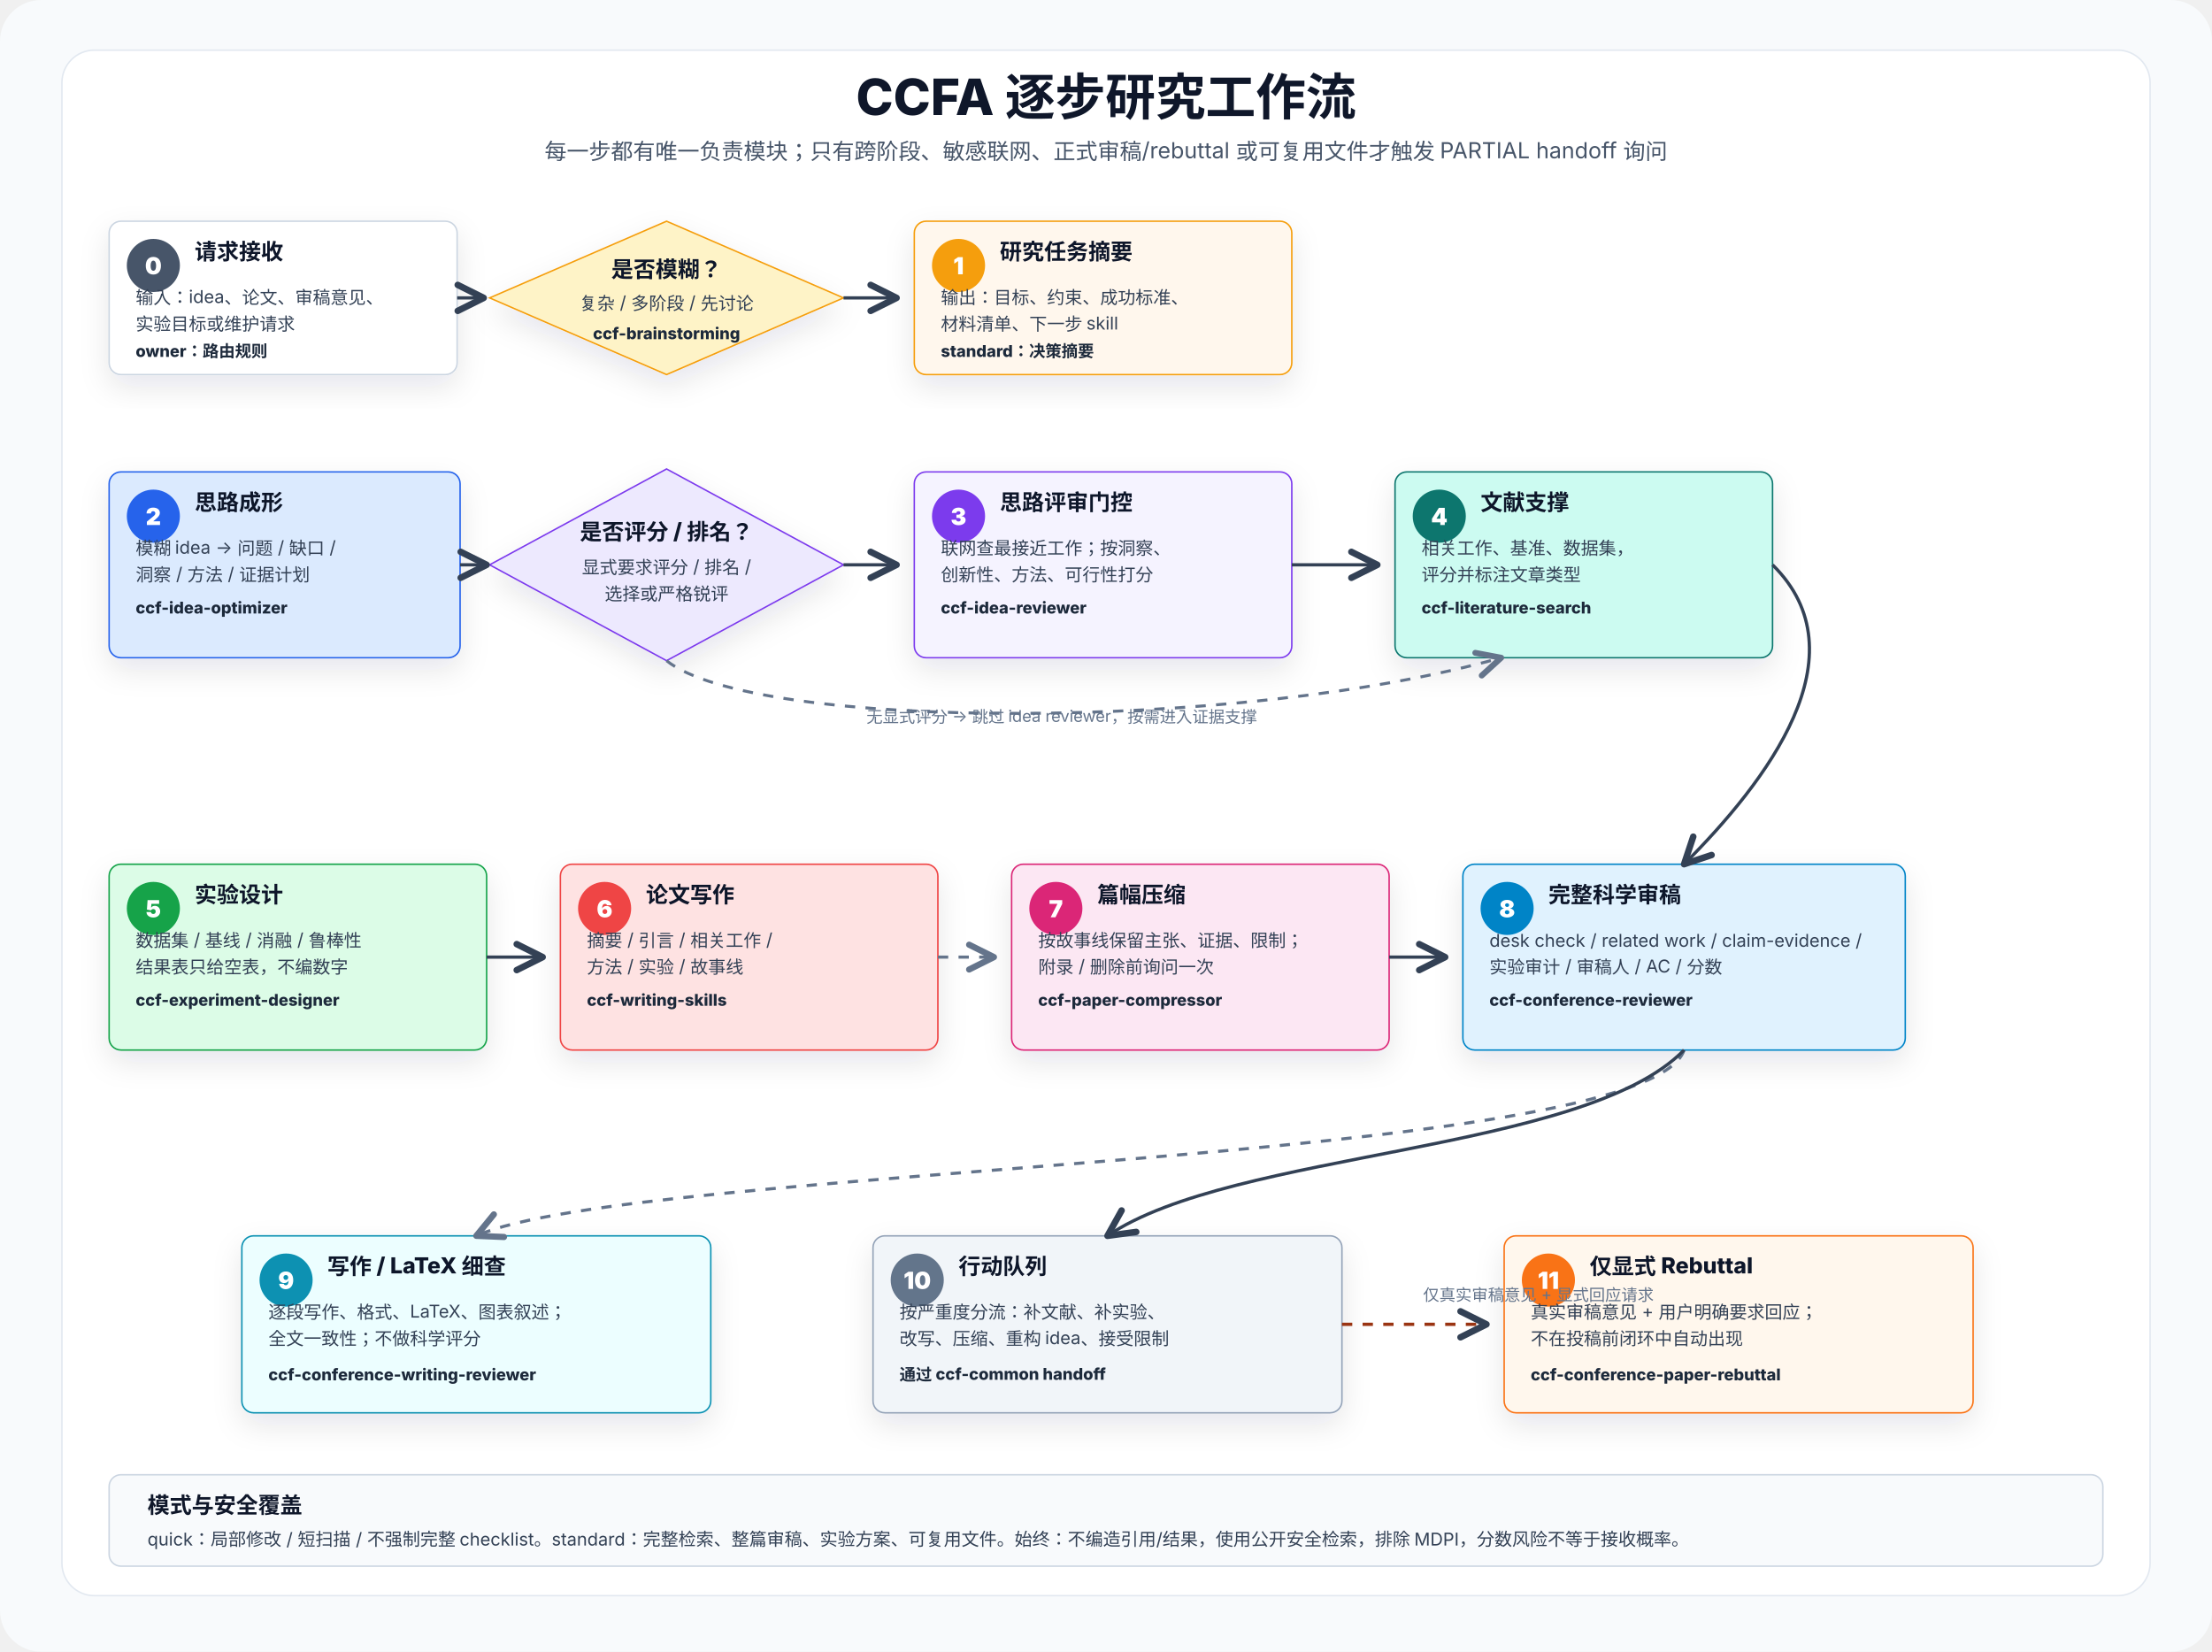
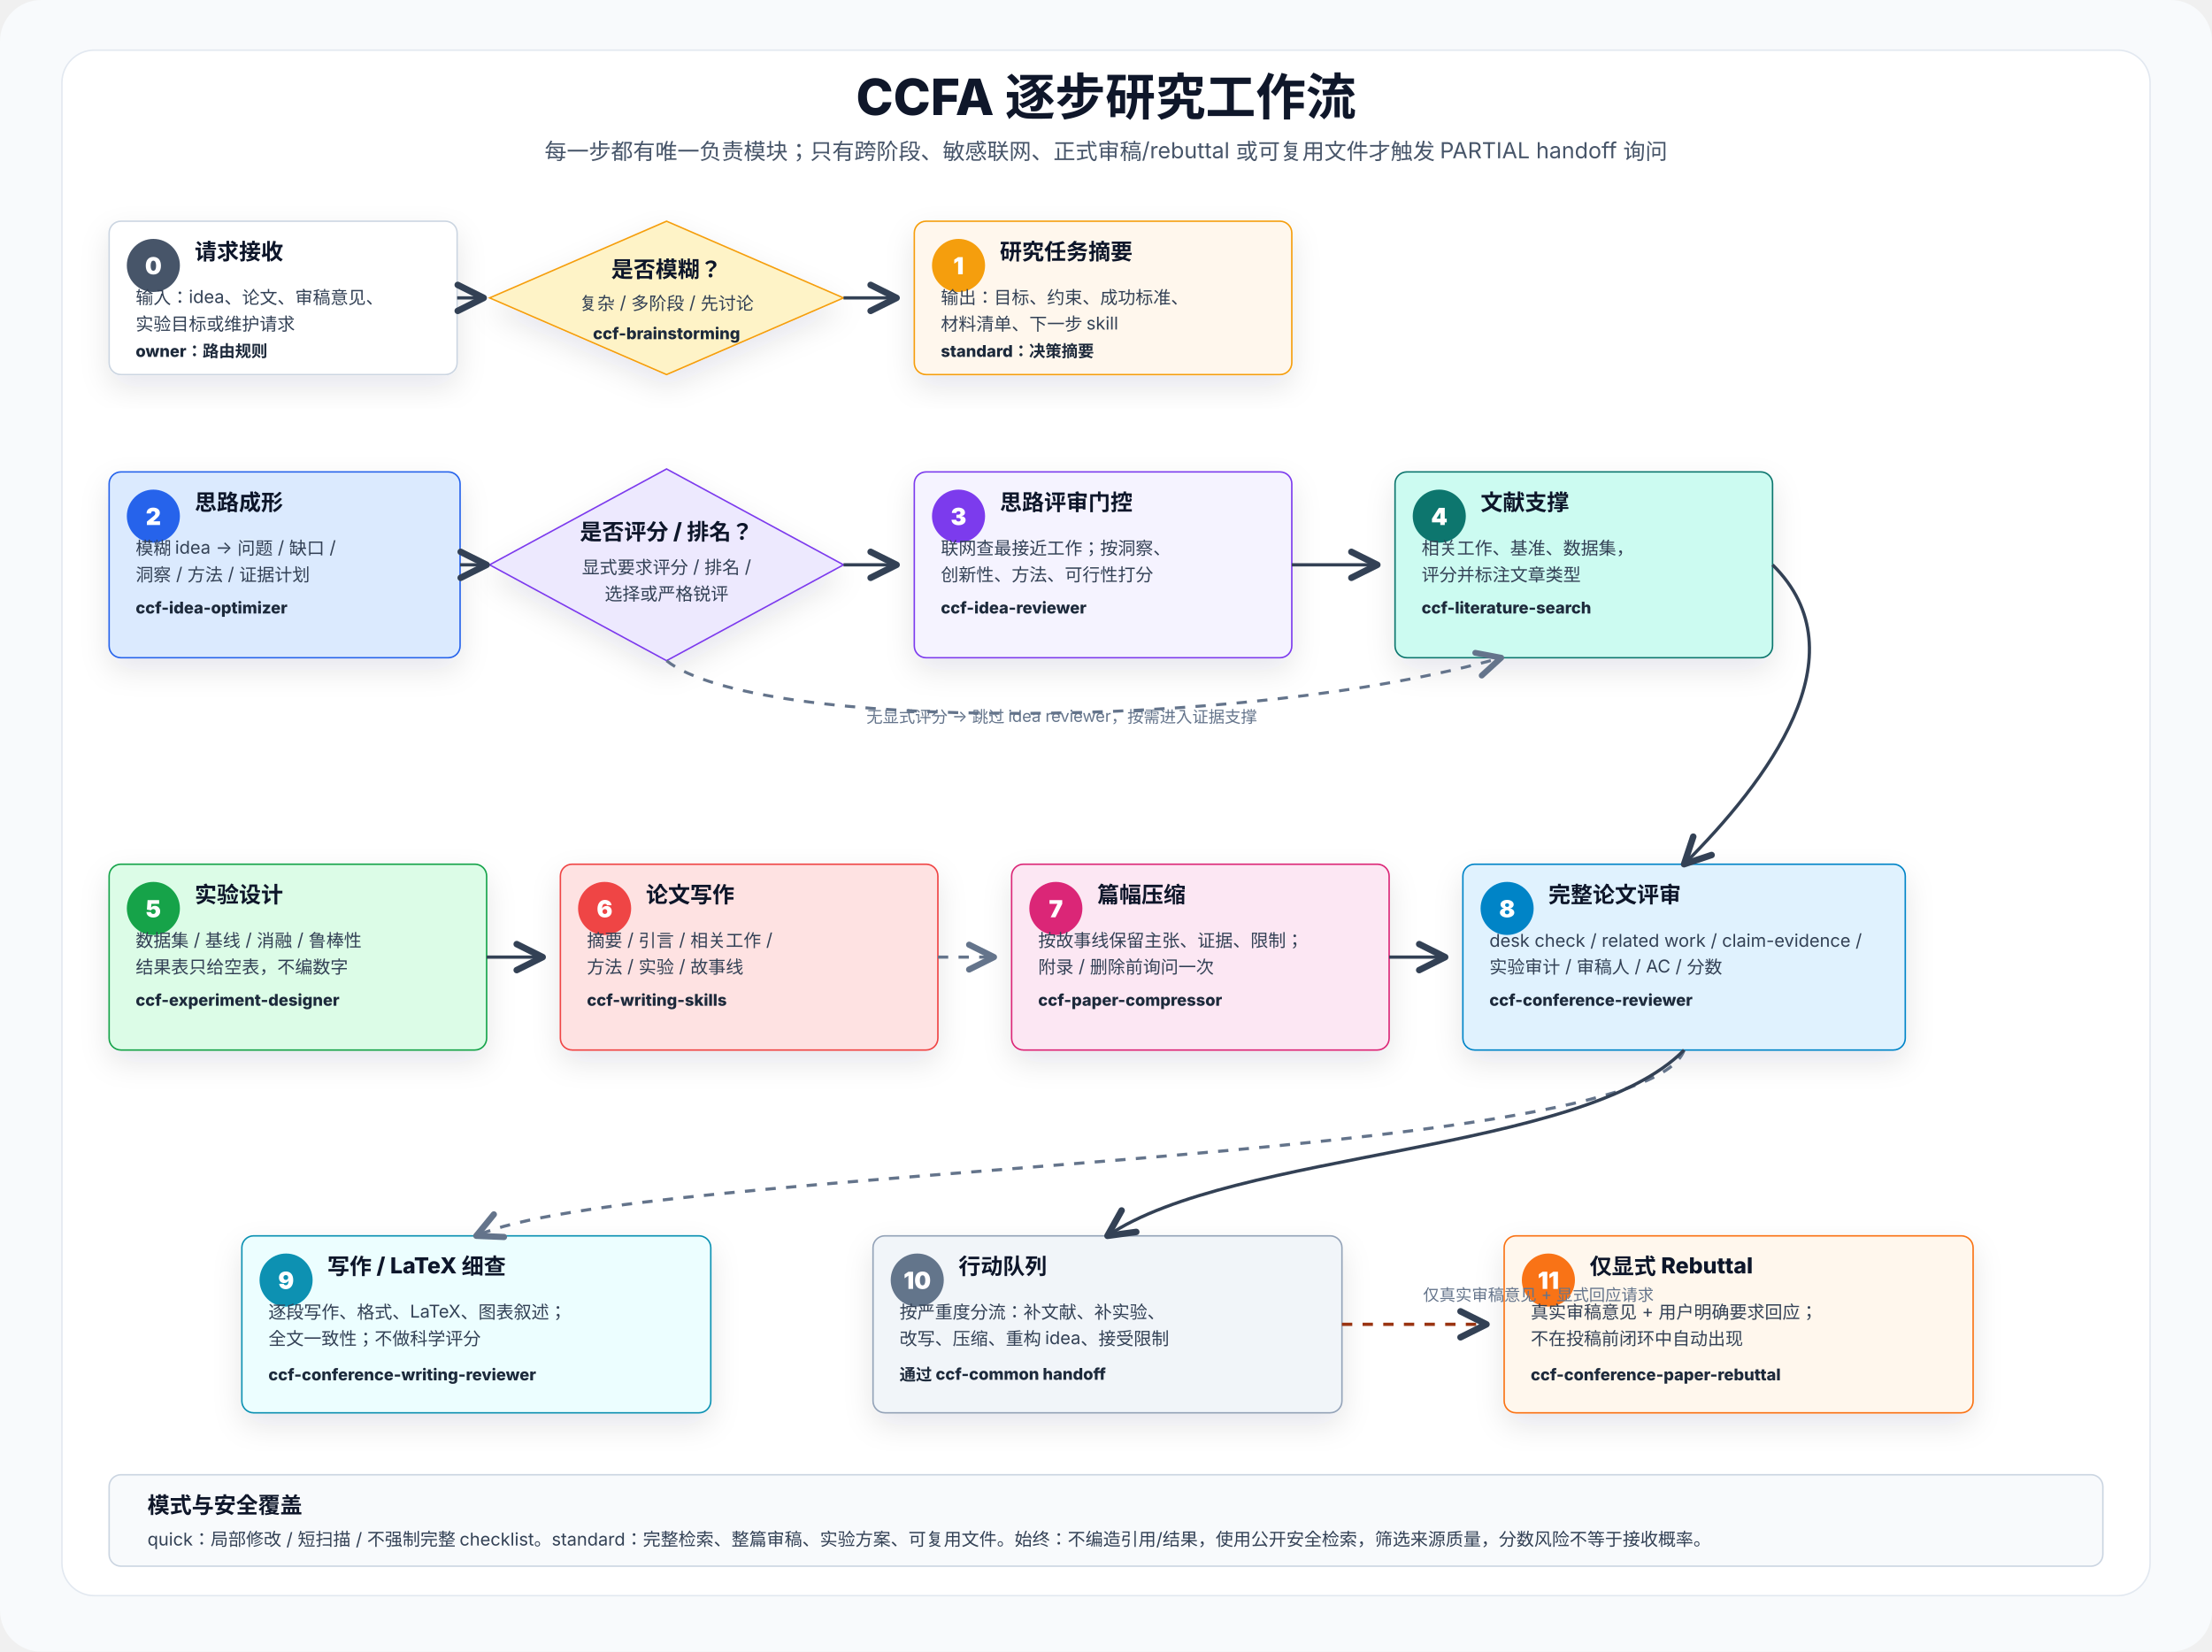
<svg xmlns="http://www.w3.org/2000/svg" width="1500" height="1120" viewBox="0 0 1500 1120" fill="none" role="img" aria-labelledby="title desc">
  <defs>
    <filter id="shadow" x="-12%" y="-18%" width="124%" height="140%" color-interpolation-filters="sRGB">
      <feDropShadow dx="0" dy="8" stdDeviation="10" flood-color="#0f172a" flood-opacity="0.1" />
    </filter>
    <marker id="arrow" markerWidth="12" markerHeight="12" refX="10" refY="6" orient="auto" markerUnits="strokeWidth">
      <path d="M2 2L10 6L2 10" stroke="#334155" stroke-width="2" stroke-linecap="round" stroke-linejoin="round" />
    </marker>
    <marker id="arrowMuted" markerWidth="12" markerHeight="12" refX="10" refY="6" orient="auto" markerUnits="strokeWidth">
      <path d="M2 2L10 6L2 10" stroke="#64748b" stroke-width="2" stroke-linecap="round" stroke-linejoin="round" />
    </marker>
    <style>
      .font{font-family:"Microsoft YaHei","Noto Sans SC","Inter","Segoe UI",Arial,sans-serif}
      .title{font-size:34px;font-weight:800;fill:#0f172a}
      .sub{font-size:15px;fill:#475569}
      .num{font-size:16px;font-weight:900;fill:#ffffff}
      .h{font-size:15px;font-weight:800;fill:#0f172a}
      .b{font-size:12px;fill:#334155}
      .s{font-size:11px;fill:#64748b}
      .skill{font-size:11px;font-weight:800;fill:#1e293b}
    </style>
  </defs>
  <rect width="1500" height="1120" rx="28" fill="#f8fafc" />
  <rect x="42" y="34" width="1416" height="1048" rx="22" fill="#ffffff" stroke="#e2e8f0" />
  <text x="750" y="78" text-anchor="middle" class="font title">CCFA 逐步研究工作流</text>
  <text x="750" y="108" text-anchor="middle" class="font sub">每一步都有唯一负责模块；只有跨阶段、敏感联网、正式审稿/rebuttal 或可复用文件才触发 PARTIAL handoff 询问</text>
  <g filter="url(#shadow)">
    <rect x="74" y="150" width="236" height="104" rx="8" fill="#ffffff" stroke="#cbd5e1" />
    <circle cx="104" cy="180" r="18" fill="#475569" />
    <text x="104" y="186" text-anchor="middle" class="font num">0</text>
    <text x="132" y="176" class="font h">请求接收</text>
    <text x="92" y="206" class="font b">输入：idea、论文、审稿意见、</text>
    <text x="92" y="224" class="font b">实验目标或维护请求</text>
    <text x="92" y="242" class="font skill">owner：路由规则</text>
  </g>
  <g filter="url(#shadow)">
    <path d="M452 150L572 202L452 254L332 202Z" fill="#fef3c7" stroke="#f59e0b" />
    <text x="452" y="188" text-anchor="middle" class="font h" fill="#78350f">是否模糊？</text>
    <text x="452" y="210" text-anchor="middle" class="font b" fill="#92400e">复杂 / 多阶段 / 先讨论</text>
    <text x="452" y="230" text-anchor="middle" class="font skill" fill="#92400e">ccf-brainstorming</text>
  </g>
  <g filter="url(#shadow)">
    <rect x="620" y="150" width="256" height="104" rx="8" fill="#fff7ed" stroke="#f59e0b" />
    <circle cx="650" cy="180" r="18" fill="#f59e0b" />
    <text x="650" y="186" text-anchor="middle" class="font num">1</text>
    <text x="678" y="176" class="font h">研究任务摘要</text>
    <text x="638" y="206" class="font b">输出：目标、约束、成功标准、</text>
    <text x="638" y="224" class="font b">材料清单、下一步 skill</text>
    <text x="638" y="242" class="font skill">standard：决策摘要</text>
  </g>
  <path d="M310 202H328" stroke="#334155" stroke-width="2.2" marker-end="url(#arrow)" />
  <path d="M572 202H608" stroke="#334155" stroke-width="2.2" marker-end="url(#arrow)" />
  <g filter="url(#shadow)">
    <rect x="74" y="320" width="238" height="126" rx="8" fill="#dbeafe" stroke="#2563eb" />
    <circle cx="104" cy="350" r="18" fill="#2563eb" />
    <text x="104" y="356" text-anchor="middle" class="font num">2</text>
    <text x="132" y="346" class="font h" fill="#1e3a8a">思路成形</text>
    <text x="92" y="376" class="font b" fill="#1d4ed8">模糊 idea -&gt; 问题 / 缺口 /</text>
    <text x="92" y="394" class="font b" fill="#1d4ed8">洞察 / 方法 / 证据计划</text>
    <text x="92" y="416" class="font skill" fill="#1e40af">ccf-idea-optimizer</text>
  </g>
  <g filter="url(#shadow)">
    <path d="M452 318L572 383L452 448L332 383Z" fill="#ede9fe" stroke="#7c3aed" />
    <text x="452" y="366" text-anchor="middle" class="font h" fill="#4c1d95">是否评分 / 排名？</text>
    <text x="452" y="389" text-anchor="middle" class="font b" fill="#6d28d9">显式要求评分 / 排名 /</text>
    <text x="452" y="407" text-anchor="middle" class="font b" fill="#6d28d9">选择或严格锐评</text>
  </g>
  <g filter="url(#shadow)">
    <rect x="620" y="320" width="256" height="126" rx="8" fill="#f5f3ff" stroke="#7c3aed" />
    <circle cx="650" cy="350" r="18" fill="#7c3aed" />
    <text x="650" y="356" text-anchor="middle" class="font num">3</text>
    <text x="678" y="346" class="font h" fill="#4c1d95">思路评审门控</text>
    <text x="638" y="376" class="font b" fill="#6d28d9">联网查最接近工作；按洞察、</text>
    <text x="638" y="394" class="font b" fill="#6d28d9">创新性、方法、可行性打分</text>
    <text x="638" y="416" class="font skill" fill="#5b21b6">ccf-idea-reviewer</text>
  </g>
  <g filter="url(#shadow)">
    <rect x="946" y="320" width="256" height="126" rx="8" fill="#ccfbf1" stroke="#0f766e" />
    <circle cx="976" cy="350" r="18" fill="#0f766e" />
    <text x="976" y="356" text-anchor="middle" class="font num">4</text>
    <text x="1004" y="346" class="font h" fill="#134e4a">文献支撑</text>
    <text x="964" y="376" class="font b" fill="#0f766e">相关工作、基准、数据集，</text>
    <text x="964" y="394" class="font b" fill="#0f766e">评分并标注文章类型</text>
    <text x="964" y="416" class="font skill" fill="#115e59">ccf-literature-search</text>
  </g>
  <path d="M312 383H330" stroke="#334155" stroke-width="2.2" marker-end="url(#arrow)" />
  <path d="M572 383H608" stroke="#334155" stroke-width="2.2" marker-end="url(#arrow)" />
  <path d="M876 383H934" stroke="#334155" stroke-width="2.2" marker-end="url(#arrow)" />
  <path d="M452 448C512 496 842 496 1018 446" stroke="#64748b" stroke-width="2" stroke-dasharray="7 7" fill="none" marker-end="url(#arrowMuted)" />
  <text x="720" y="490" text-anchor="middle" class="font s">无显式评分 -&gt; 跳过 idea reviewer，按需进入证据支撑</text>
  <g filter="url(#shadow)">
    <rect x="74" y="586" width="256" height="126" rx="8" fill="#dcfce7" stroke="#16a34a" />
    <circle cx="104" cy="616" r="18" fill="#16a34a" />
    <text x="104" y="622" text-anchor="middle" class="font num">5</text>
    <text x="132" y="612" class="font h" fill="#14532d">实验设计</text>
    <text x="92" y="642" class="font b" fill="#15803d">数据集 / 基线 / 消融 / 鲁棒性</text>
    <text x="92" y="660" class="font b" fill="#15803d">结果表只给空表，不编数字</text>
    <text x="92" y="682" class="font skill" fill="#166534">ccf-experiment-designer</text>
  </g>
  <g filter="url(#shadow)">
    <rect x="380" y="586" width="256" height="126" rx="8" fill="#fee2e2" stroke="#ef4444" />
    <circle cx="410" cy="616" r="18" fill="#ef4444" />
    <text x="410" y="622" text-anchor="middle" class="font num">6</text>
    <text x="438" y="612" class="font h" fill="#7f1d1d">论文写作</text>
    <text x="398" y="642" class="font b" fill="#991b1b">摘要 / 引言 / 相关工作 /</text>
    <text x="398" y="660" class="font b" fill="#991b1b">方法 / 实验 / 故事线</text>
    <text x="398" y="682" class="font skill" fill="#991b1b">ccf-writing-skills</text>
  </g>
  <g filter="url(#shadow)">
    <rect x="686" y="586" width="256" height="126" rx="8" fill="#fce7f3" stroke="#db2777" />
    <circle cx="716" cy="616" r="18" fill="#db2777" />
    <text x="716" y="622" text-anchor="middle" class="font num">7</text>
    <text x="744" y="612" class="font h" fill="#831843">篇幅压缩</text>
    <text x="704" y="642" class="font b" fill="#9d174d">按故事线保留主张、证据、限制；</text>
    <text x="704" y="660" class="font b" fill="#9d174d">附录 / 删除前询问一次</text>
    <text x="704" y="682" class="font skill" fill="#9d174d">ccf-paper-compressor</text>
  </g>
  <g filter="url(#shadow)">
    <rect x="992" y="586" width="300" height="126" rx="8" fill="#e0f2fe" stroke="#0284c7" />
    <circle cx="1022" cy="616" r="18" fill="#0284c7" />
    <text x="1022" y="622" text-anchor="middle" class="font num">8</text>
-     <text x="1050" y="612" class="font h" fill="#0c4a6e">完整科学审稿</text>
+     <text x="1050" y="612" class="font h" fill="#0c4a6e">完整论文评审</text>
    <text x="1010" y="642" class="font b" fill="#075985">desk check / related work / claim-evidence /</text>
    <text x="1010" y="660" class="font b" fill="#075985">实验审计 / 审稿人 / AC / 分数</text>
    <text x="1010" y="682" class="font skill" fill="#075985">ccf-conference-reviewer</text>
  </g>
  <path d="M1202 383C1264 444 1198 530 1142 586" stroke="#334155" stroke-width="2.2" fill="none" marker-end="url(#arrow)" />
  <path d="M330 649H368" stroke="#334155" stroke-width="2.2" marker-end="url(#arrow)" />
  <path d="M636 649H674" stroke="#64748b" stroke-width="2.1" stroke-dasharray="7 7" marker-end="url(#arrowMuted)" />
  <path d="M942 649H980" stroke="#334155" stroke-width="2.2" marker-end="url(#arrow)" />
  <g filter="url(#shadow)">
    <rect x="164" y="838" width="318" height="120" rx="8" fill="#ecfeff" stroke="#0891b2" />
    <circle cx="194" cy="868" r="18" fill="#0891b2" />
    <text x="194" y="874" text-anchor="middle" class="font num">9</text>
    <text x="222" y="864" class="font h" fill="#164e63">写作 / LaTeX 细查</text>
    <text x="182" y="894" class="font b" fill="#0e7490">逐段写作、格式、LaTeX、图表叙述；</text>
    <text x="182" y="912" class="font b" fill="#0e7490">全文一致性；不做科学评分</text>
    <text x="182" y="936" class="font skill" fill="#0e7490">ccf-conference-writing-reviewer</text>
  </g>
  <g filter="url(#shadow)">
    <rect x="592" y="838" width="318" height="120" rx="8" fill="#f1f5f9" stroke="#94a3b8" />
    <circle cx="622" cy="868" r="18" fill="#64748b" />
    <text x="622" y="874" text-anchor="middle" class="font num">10</text>
    <text x="650" y="864" class="font h">行动队列</text>
    <text x="610" y="894" class="font b">按严重度分流：补文献、补实验、</text>
    <text x="610" y="912" class="font b">改写、压缩、重构 idea、接受限制</text>
    <text x="610" y="936" class="font skill">通过 ccf-common handoff</text>
  </g>
  <g filter="url(#shadow)">
    <rect x="1020" y="838" width="318" height="120" rx="8" fill="#fff7ed" stroke="#f97316" />
    <circle cx="1050" cy="868" r="18" fill="#f97316" />
    <text x="1050" y="874" text-anchor="middle" class="font num">11</text>
    <text x="1078" y="864" class="font h" fill="#9a3412">仅显式 Rebuttal</text>
    <text x="1038" y="894" class="font b" fill="#9a3412">真实审稿意见 + 用户明确要求回应；</text>
    <text x="1038" y="912" class="font b" fill="#9a3412">不在投稿前闭环中自动出现</text>
    <text x="1038" y="936" class="font skill" fill="#9a3412">ccf-conference-paper-rebuttal</text>
  </g>
  <path d="M1142 712C1116 790 430 790 323 838" stroke="#64748b" stroke-width="2.1" stroke-dasharray="7 7" fill="none" marker-end="url(#arrowMuted)" />
  <path d="M1142 712C1074 782 836 780 751 838" stroke="#334155" stroke-width="2.2" fill="none" marker-end="url(#arrow)" />
  <path d="M910 898H1008" stroke="#9a3412" stroke-width="2.2" stroke-dasharray="7 7" marker-end="url(#arrow)" />
  <text x="965" y="882" class="font s" fill="#9a3412">仅真实审稿意见 + 显式回应请求</text>
  <rect x="74" y="1000" width="1352" height="62" rx="8" fill="#f8fafc" stroke="#cbd5e1" />
  <text x="100" y="1026" class="font h">模式与安全覆盖</text>
-   <text x="100" y="1048" class="font b">quick：局部修改 / 短扫描 / 不强制完整 checklist。standard：完整检索、整篇审稿、实验方案、可复用文件。始终：不编造引用/结果，使用公开安全检索，排除 MDPI，分数风险不等于接收概率。</text>
+   <text x="100" y="1048" class="font b">quick：局部修改 / 短扫描 / 不强制完整 checklist。standard：完整检索、整篇审稿、实验方案、可复用文件。始终：不编造引用/结果，使用公开安全检索，筛选来源质量，分数风险不等于接收概率。</text>
</svg>
